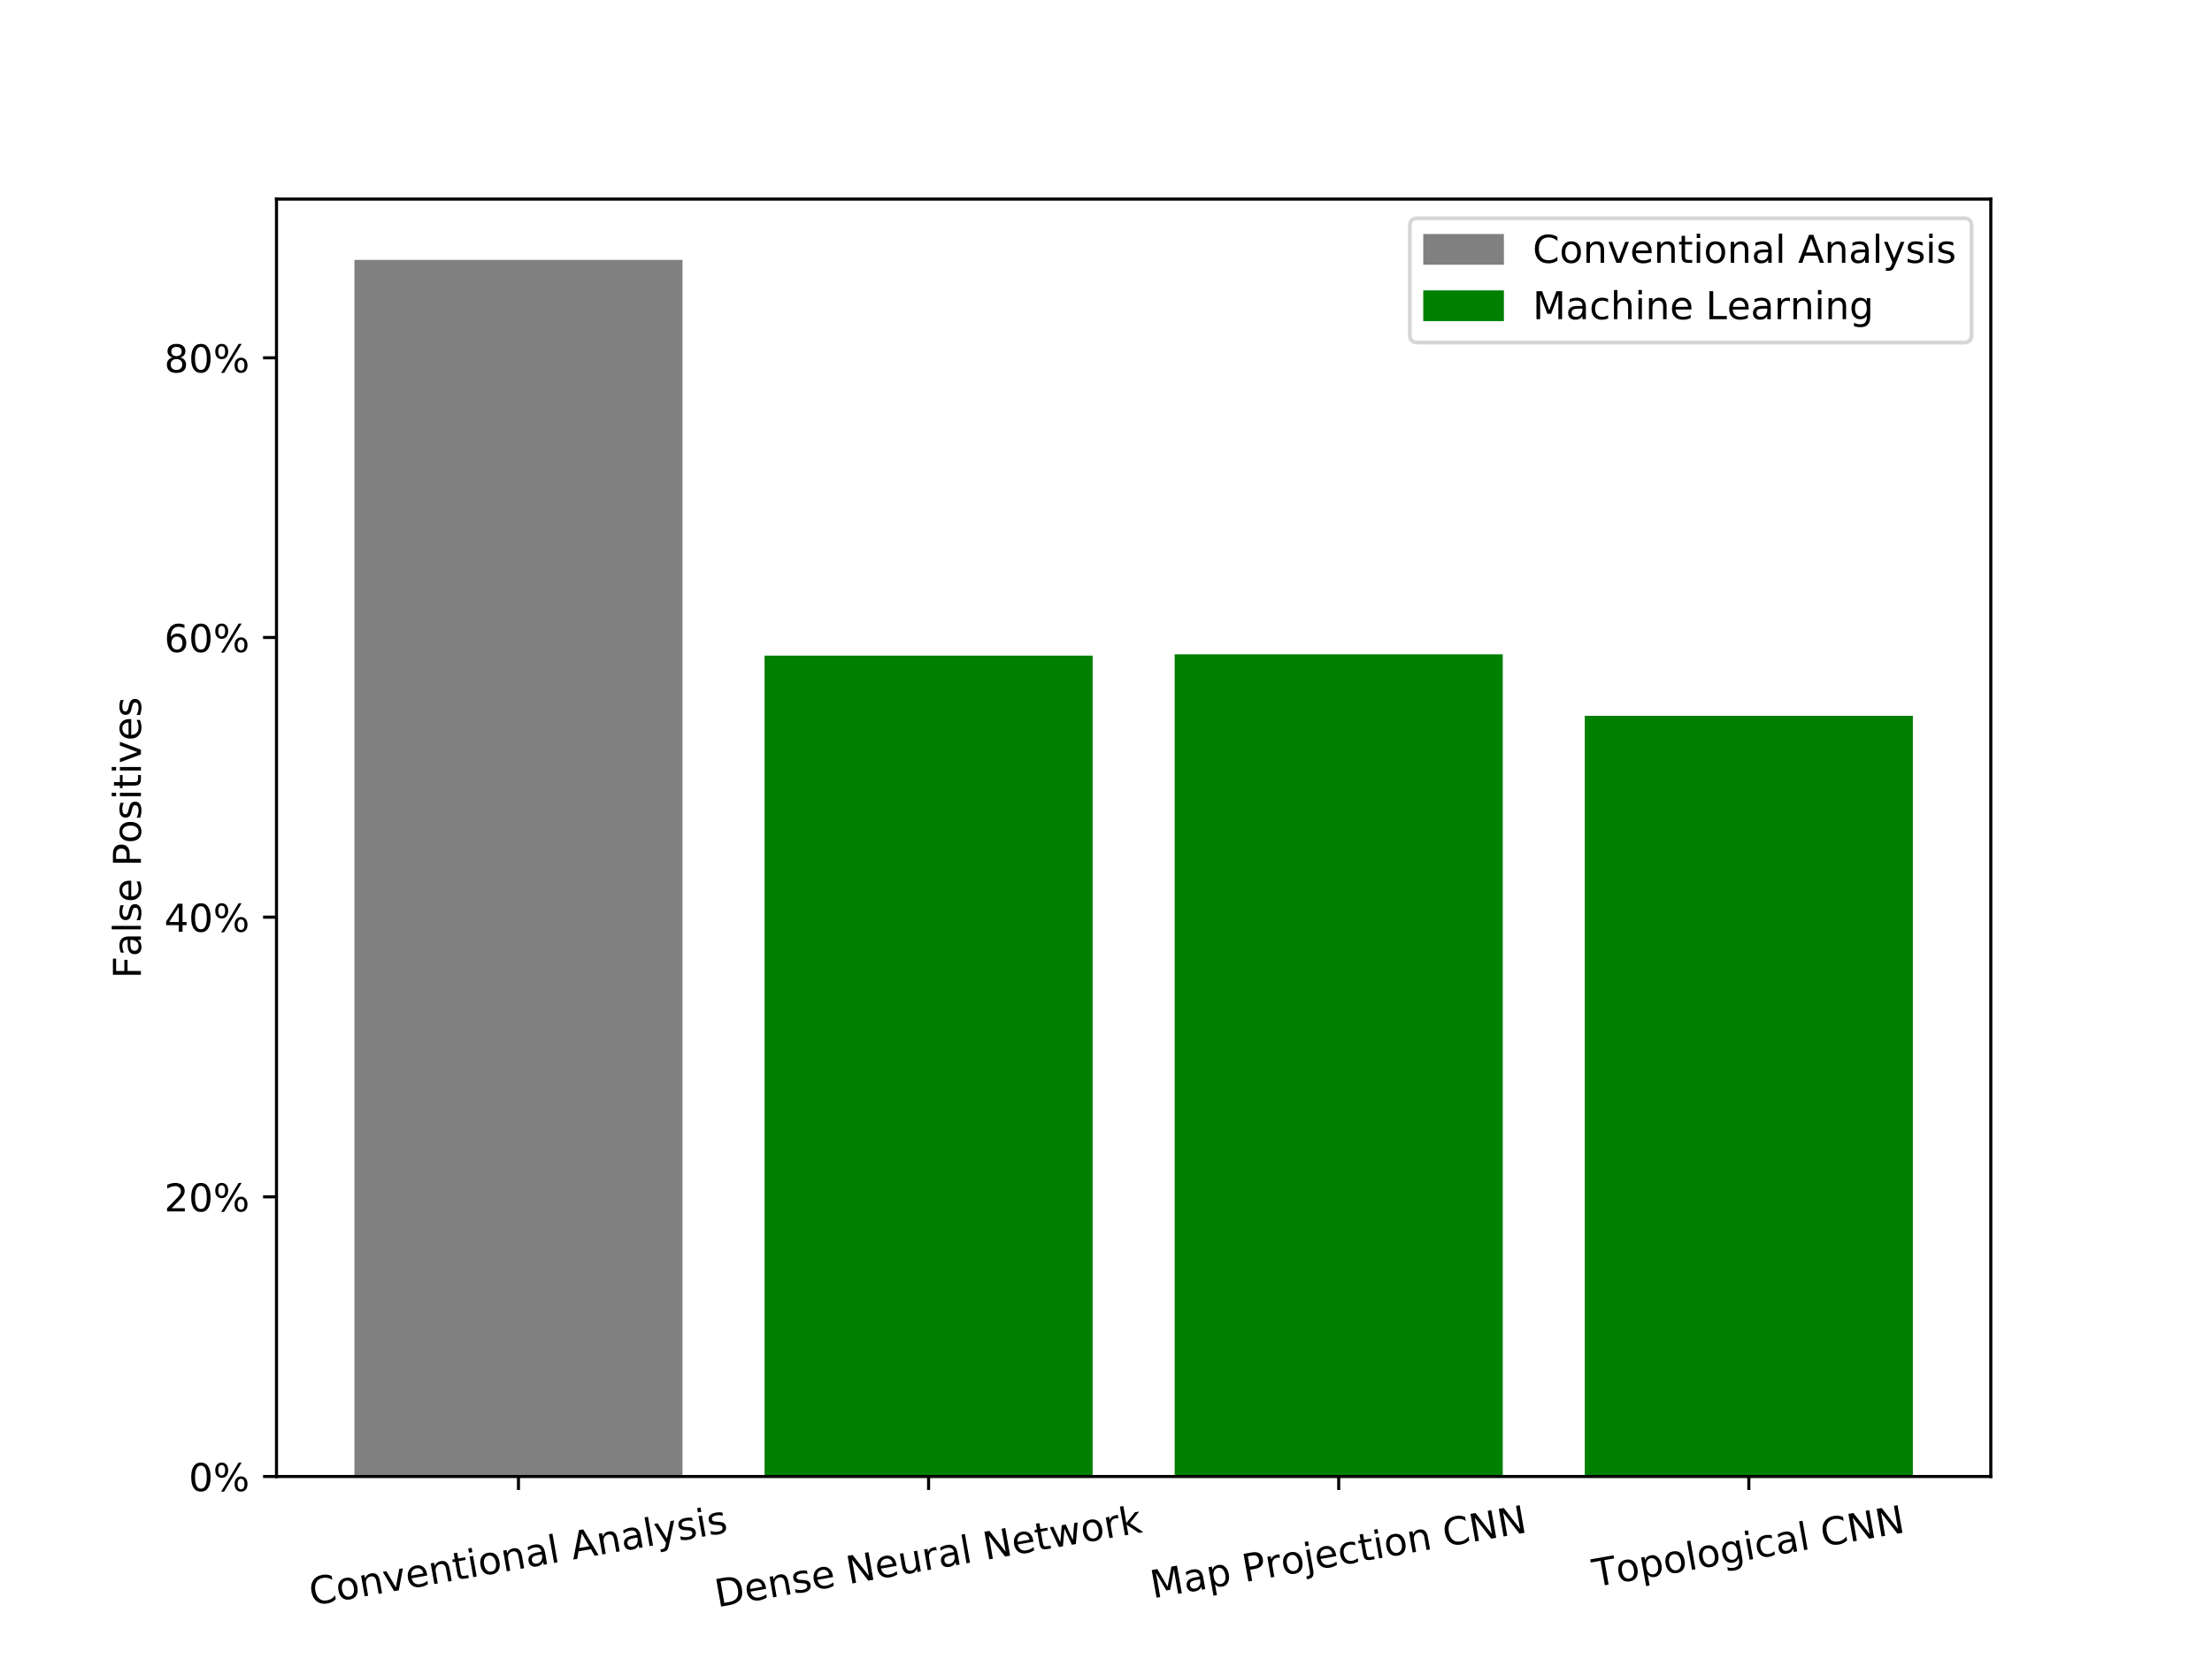
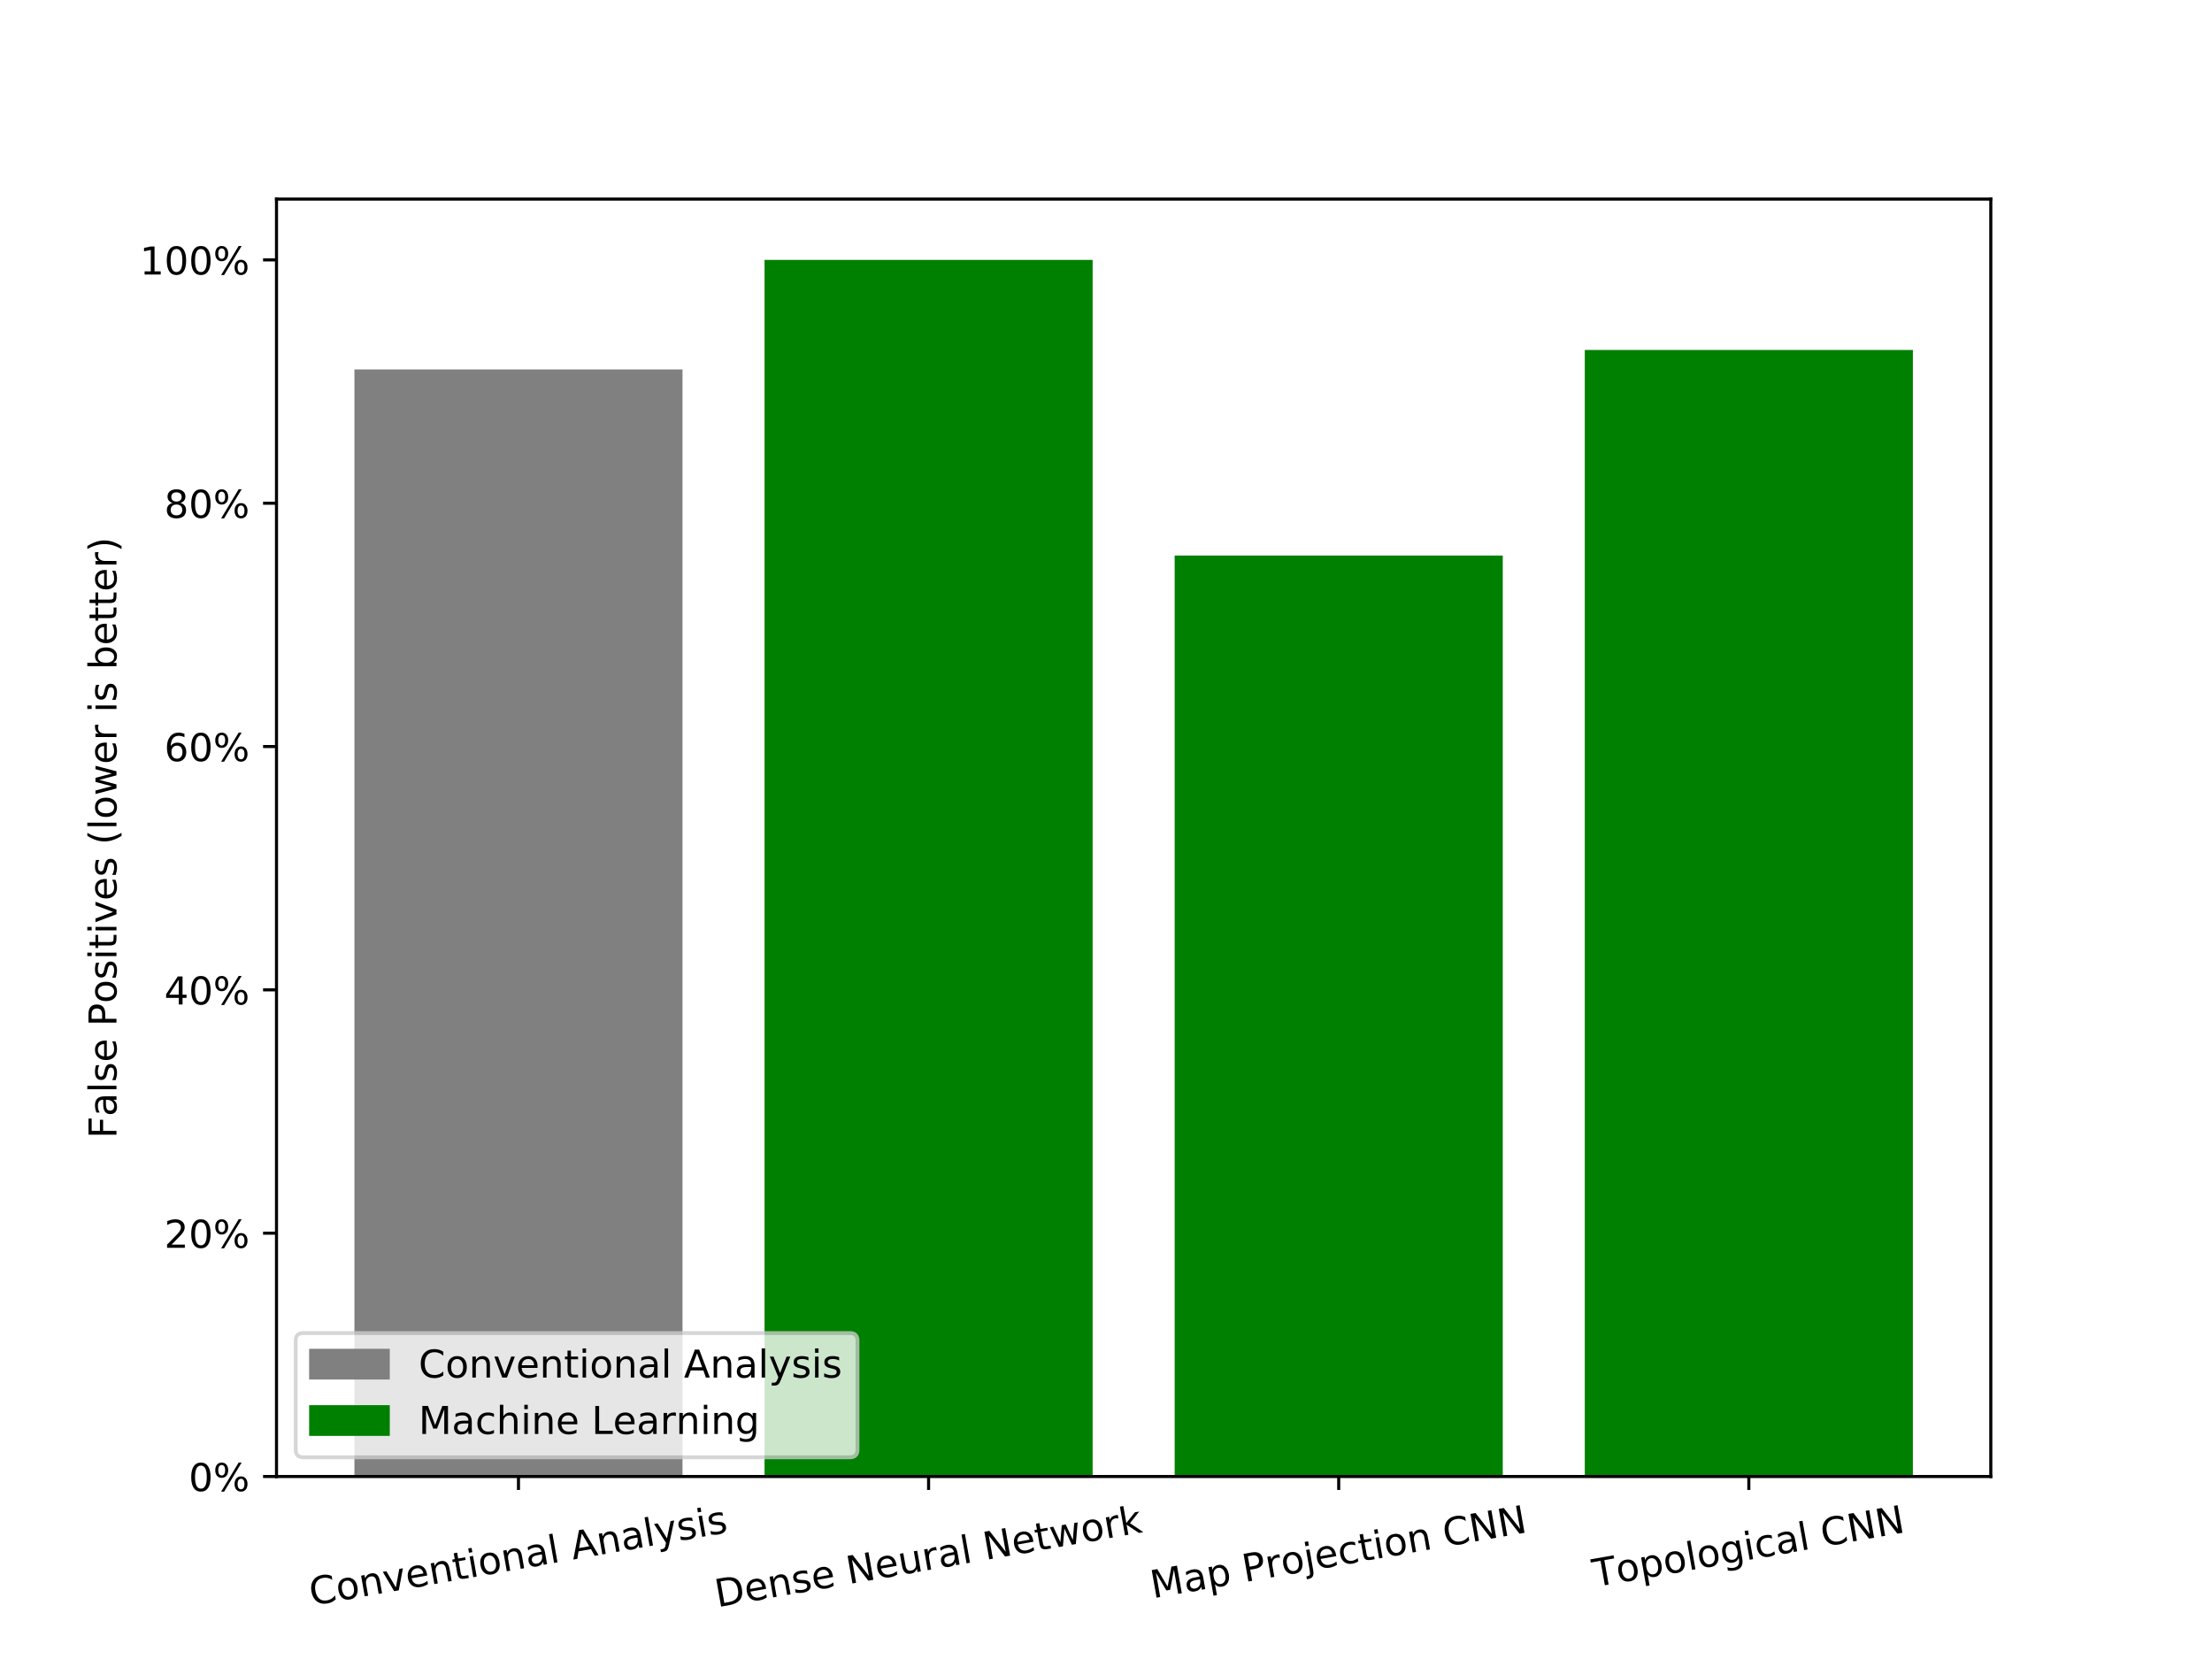
<svg xmlns="http://www.w3.org/2000/svg" xmlns:xlink="http://www.w3.org/1999/xlink" height="432pt" version="1.1" viewBox="0 0 576 432" width="576pt">
  <defs>
    <style type="text/css">
*{stroke-linecap:butt;stroke-linejoin:round;}
  </style>
  </defs>
  <g id="figure_1">
    <g id="patch_1">
      <path d="M 0 432  L 576 432  L 576 0  L 0 0  z " style="fill:#ffffff;" />
    </g>
    <g id="axes_1">
      <g id="patch_2">
        <path d="M 72 384.48  L 518.4 384.48  L 518.4 51.84  L 72 51.84  z " style="fill:#ffffff;" />
      </g>
      <g id="patch_3">
-         <path clip-path="url(#p1854d2f0d2)" d="M 92.291 384.48  L 177.726 384.48  L 177.726 67.68  L 92.291 67.68  z " style="fill:#808080;" />
+         <path clip-path="url(#pf6b0dfc2aa)" d="M 92.291 384.48  L 177.726 384.48  L 177.726 96.192  L 92.291 96.192  z " style="fill:#808080;" />
      </g>
      <g id="patch_4">
-         <path clip-path="url(#p1854d2f0d2)" d="M 199.085 384.48  L 284.521 384.48  L 284.521 170.731  L 199.085 170.731  z " style="fill:#008000;" />
+         <path clip-path="url(#pf6b0dfc2aa)" d="M 199.085 384.48  L 284.521 384.48  L 284.521 67.68  L 199.085 67.68  z " style="fill:#008000;" />
      </g>
      <g id="patch_5">
-         <path clip-path="url(#p1854d2f0d2)" d="M 305.879 384.48  L 391.315 384.48  L 391.315 170.367  L 305.879 170.367  z " style="fill:#008000;" />
+         <path clip-path="url(#pf6b0dfc2aa)" d="M 305.879 384.48  L 391.315 384.48  L 391.315 144.662  L 305.879 144.662  z " style="fill:#008000;" />
      </g>
      <g id="patch_6">
-         <path clip-path="url(#p1854d2f0d2)" d="M 412.674 384.48  L 498.109 384.48  L 498.109 186.389  L 412.674 186.389  z " style="fill:#008000;" />
+         <path clip-path="url(#pf6b0dfc2aa)" d="M 412.674 384.48  L 498.109 384.48  L 498.109 91.123  L 412.674 91.123  z " style="fill:#008000;" />
      </g>
      <g id="matplotlib.axis_1">
        <g id="xtick_1">
          <g id="line2d_1">
            <defs>
-               <path d="M 0 0  L 0 3.5  " id="mdf8bdb6ce3" style="stroke:#000000;stroke-width:0.8;" />
-             </defs>
-             <g>
-               <use style="stroke:#000000;stroke-width:0.8;" x="135.009" xlink:href="#mdf8bdb6ce3" y="384.48" />
+               <path d="M 0 0  L 0 3.5  " id="m40795eaed1" style="stroke:#000000;stroke-width:0.8;" />
+             </defs>
+             <g>
+               <use style="stroke:#000000;stroke-width:0.8;" x="135.009" xlink:href="#m40795eaed1" y="384.48" />
            </g>
          </g>
          <g id="text_1">
            <defs>
              <path d="M 64.406 67.281  L 64.406 56.891  Q 59.422 61.531 53.781 63.812  Q 48.141 66.109 41.797 66.109  Q 29.297 66.109 22.656 58.469  Q 16.016 50.828 16.016 36.375  Q 16.016 21.969 22.656 14.328  Q 29.297 6.688 41.797 6.688  Q 48.141 6.688 53.781 8.984  Q 59.422 11.281 64.406 15.922  L 64.406 5.609  Q 59.234 2.094 53.438 0.328  Q 47.656 -1.422 41.219 -1.422  Q 24.656 -1.422 15.125 8.703  Q 5.609 18.844 5.609 36.375  Q 5.609 53.953 15.125 64.078  Q 24.656 74.219 41.219 74.219  Q 47.75 74.219 53.531 72.484  Q 59.328 70.75 64.406 67.281  z " id="DejaVuSans-43" />
              <path d="M 30.609 48.391  Q 23.391 48.391 19.188 42.75  Q 14.984 37.109 14.984 27.297  Q 14.984 17.484 19.156 11.844  Q 23.344 6.203 30.609 6.203  Q 37.797 6.203 41.984 11.859  Q 46.188 17.531 46.188 27.297  Q 46.188 37.016 41.984 42.703  Q 37.797 48.391 30.609 48.391  z M 30.609 56  Q 42.328 56 49.016 48.375  Q 55.719 40.766 55.719 27.297  Q 55.719 13.875 49.016 6.219  Q 42.328 -1.422 30.609 -1.422  Q 18.844 -1.422 12.172 6.219  Q 5.516 13.875 5.516 27.297  Q 5.516 40.766 12.172 48.375  Q 18.844 56 30.609 56  z " id="DejaVuSans-6f" />
              <path d="M 54.891 33.016  L 54.891 0  L 45.906 0  L 45.906 32.719  Q 45.906 40.484 42.875 44.328  Q 39.844 48.188 33.797 48.188  Q 26.516 48.188 22.312 43.547  Q 18.109 38.922 18.109 30.906  L 18.109 0  L 9.078 0  L 9.078 54.688  L 18.109 54.688  L 18.109 46.188  Q 21.344 51.125 25.703 53.562  Q 30.078 56 35.797 56  Q 45.219 56 50.047 50.172  Q 54.891 44.344 54.891 33.016  z " id="DejaVuSans-6e" />
              <path d="M 2.984 54.688  L 12.5 54.688  L 29.594 8.797  L 46.688 54.688  L 56.203 54.688  L 35.688 0  L 23.484 0  z " id="DejaVuSans-76" />
              <path d="M 56.203 29.594  L 56.203 25.203  L 14.891 25.203  Q 15.484 15.922 20.484 11.062  Q 25.484 6.203 34.422 6.203  Q 39.594 6.203 44.453 7.469  Q 49.312 8.734 54.109 11.281  L 54.109 2.781  Q 49.266 0.734 44.188 -0.344  Q 39.109 -1.422 33.891 -1.422  Q 20.797 -1.422 13.156 6.188  Q 5.516 13.812 5.516 26.812  Q 5.516 40.234 12.766 48.109  Q 20.016 56 32.328 56  Q 43.359 56 49.781 48.891  Q 56.203 41.797 56.203 29.594  z M 47.219 32.234  Q 47.125 39.594 43.094 43.984  Q 39.062 48.391 32.422 48.391  Q 24.906 48.391 20.391 44.141  Q 15.875 39.891 15.188 32.172  z " id="DejaVuSans-65" />
              <path d="M 18.312 70.219  L 18.312 54.688  L 36.812 54.688  L 36.812 47.703  L 18.312 47.703  L 18.312 18.016  Q 18.312 11.328 20.141 9.422  Q 21.969 7.516 27.594 7.516  L 36.812 7.516  L 36.812 0  L 27.594 0  Q 17.188 0 13.234 3.875  Q 9.281 7.766 9.281 18.016  L 9.281 47.703  L 2.688 47.703  L 2.688 54.688  L 9.281 54.688  L 9.281 70.219  z " id="DejaVuSans-74" />
              <path d="M 9.422 54.688  L 18.406 54.688  L 18.406 0  L 9.422 0  z M 9.422 75.984  L 18.406 75.984  L 18.406 64.594  L 9.422 64.594  z " id="DejaVuSans-69" />
              <path d="M 34.281 27.484  Q 23.391 27.484 19.188 25  Q 14.984 22.516 14.984 16.5  Q 14.984 11.719 18.141 8.906  Q 21.297 6.109 26.703 6.109  Q 34.188 6.109 38.703 11.406  Q 43.219 16.703 43.219 25.484  L 43.219 27.484  z M 52.203 31.203  L 52.203 0  L 43.219 0  L 43.219 8.297  Q 40.141 3.328 35.547 0.953  Q 30.953 -1.422 24.312 -1.422  Q 15.922 -1.422 10.953 3.297  Q 6 8.016 6 15.922  Q 6 25.141 12.172 29.828  Q 18.359 34.516 30.609 34.516  L 43.219 34.516  L 43.219 35.406  Q 43.219 41.609 39.141 45  Q 35.062 48.391 27.688 48.391  Q 23 48.391 18.547 47.266  Q 14.109 46.141 10.016 43.891  L 10.016 52.203  Q 14.938 54.109 19.578 55.047  Q 24.219 56 28.609 56  Q 40.484 56 46.344 49.844  Q 52.203 43.703 52.203 31.203  z " id="DejaVuSans-61" />
              <path d="M 9.422 75.984  L 18.406 75.984  L 18.406 0  L 9.422 0  z " id="DejaVuSans-6c" />
              <path id="DejaVuSans-20" />
              <path d="M 34.188 63.188  L 20.797 26.906  L 47.609 26.906  z M 28.609 72.906  L 39.797 72.906  L 67.578 0  L 57.328 0  L 50.688 18.703  L 17.828 18.703  L 11.188 0  L 0.781 0  z " id="DejaVuSans-41" />
              <path d="M 32.172 -5.078  Q 28.375 -14.844 24.75 -17.812  Q 21.141 -20.797 15.094 -20.797  L 7.906 -20.797  L 7.906 -13.281  L 13.188 -13.281  Q 16.891 -13.281 18.938 -11.516  Q 21 -9.766 23.484 -3.219  L 25.094 0.875  L 2.984 54.688  L 12.5 54.688  L 29.594 11.922  L 46.688 54.688  L 56.203 54.688  z " id="DejaVuSans-79" />
              <path d="M 44.281 53.078  L 44.281 44.578  Q 40.484 46.531 36.375 47.5  Q 32.281 48.484 27.875 48.484  Q 21.188 48.484 17.844 46.438  Q 14.5 44.391 14.5 40.281  Q 14.5 37.156 16.891 35.375  Q 19.281 33.594 26.516 31.984  L 29.594 31.297  Q 39.156 29.25 43.188 25.516  Q 47.219 21.781 47.219 15.094  Q 47.219 7.469 41.188 3.016  Q 35.156 -1.422 24.609 -1.422  Q 20.219 -1.422 15.453 -0.562  Q 10.688 0.297 5.422 2  L 5.422 11.281  Q 10.406 8.688 15.234 7.391  Q 20.062 6.109 24.812 6.109  Q 31.156 6.109 34.562 8.281  Q 37.984 10.453 37.984 14.406  Q 37.984 18.062 35.516 20.016  Q 33.062 21.969 24.703 23.781  L 21.578 24.516  Q 13.234 26.266 9.516 29.906  Q 5.812 33.547 5.812 39.891  Q 5.812 47.609 11.281 51.797  Q 16.75 56 26.812 56  Q 31.781 56 36.172 55.266  Q 40.578 54.547 44.281 53.078  z " id="DejaVuSans-73" />
            </defs>
            <g transform="translate(81.18178 418.1142)rotate(-10)scale(0.1 -0.1)">
              <use xlink:href="#DejaVuSans-43" />
              <use x="69.824" xlink:href="#DejaVuSans-6f" />
              <use x="131.006" xlink:href="#DejaVuSans-6e" />
              <use x="194.385" xlink:href="#DejaVuSans-76" />
              <use x="253.564" xlink:href="#DejaVuSans-65" />
              <use x="315.088" xlink:href="#DejaVuSans-6e" />
              <use x="378.467" xlink:href="#DejaVuSans-74" />
              <use x="417.676" xlink:href="#DejaVuSans-69" />
              <use x="445.459" xlink:href="#DejaVuSans-6f" />
              <use x="506.641" xlink:href="#DejaVuSans-6e" />
              <use x="570.02" xlink:href="#DejaVuSans-61" />
              <use x="631.299" xlink:href="#DejaVuSans-6c" />
              <use x="659.082" xlink:href="#DejaVuSans-20" />
              <use x="690.869" xlink:href="#DejaVuSans-41" />
              <use x="759.277" xlink:href="#DejaVuSans-6e" />
              <use x="822.656" xlink:href="#DejaVuSans-61" />
              <use x="883.936" xlink:href="#DejaVuSans-6c" />
              <use x="911.719" xlink:href="#DejaVuSans-79" />
              <use x="970.898" xlink:href="#DejaVuSans-73" />
              <use x="1022.998" xlink:href="#DejaVuSans-69" />
              <use x="1050.781" xlink:href="#DejaVuSans-73" />
            </g>
          </g>
        </g>
        <g id="xtick_2">
          <g id="line2d_2">
            <g>
-               <use style="stroke:#000000;stroke-width:0.8;" x="241.803" xlink:href="#mdf8bdb6ce3" y="384.48" />
+               <use style="stroke:#000000;stroke-width:0.8;" x="241.803" xlink:href="#m40795eaed1" y="384.48" />
            </g>
          </g>
          <g id="text_2">
            <defs>
              <path d="M 19.672 64.797  L 19.672 8.109  L 31.594 8.109  Q 46.688 8.109 53.688 14.938  Q 60.688 21.781 60.688 36.531  Q 60.688 51.172 53.688 57.984  Q 46.688 64.797 31.594 64.797  z M 9.812 72.906  L 30.078 72.906  Q 51.266 72.906 61.172 64.094  Q 71.094 55.281 71.094 36.531  Q 71.094 17.672 61.125 8.828  Q 51.172 0 30.078 0  L 9.812 0  z " id="DejaVuSans-44" />
              <path d="M 9.812 72.906  L 23.094 72.906  L 55.422 11.922  L 55.422 72.906  L 64.984 72.906  L 64.984 0  L 51.703 0  L 19.391 60.984  L 19.391 0  L 9.812 0  z " id="DejaVuSans-4e" />
              <path d="M 8.5 21.578  L 8.5 54.688  L 17.484 54.688  L 17.484 21.922  Q 17.484 14.156 20.5 10.266  Q 23.531 6.391 29.594 6.391  Q 36.859 6.391 41.078 11.031  Q 45.312 15.672 45.312 23.688  L 45.312 54.688  L 54.297 54.688  L 54.297 0  L 45.312 0  L 45.312 8.406  Q 42.047 3.422 37.719 1  Q 33.406 -1.422 27.688 -1.422  Q 18.266 -1.422 13.375 4.438  Q 8.5 10.297 8.5 21.578  z M 31.109 56  z " id="DejaVuSans-75" />
              <path d="M 41.109 46.297  Q 39.594 47.172 37.812 47.578  Q 36.031 48 33.891 48  Q 26.266 48 22.188 43.047  Q 18.109 38.094 18.109 28.812  L 18.109 0  L 9.078 0  L 9.078 54.688  L 18.109 54.688  L 18.109 46.188  Q 20.953 51.172 25.484 53.578  Q 30.031 56 36.531 56  Q 37.453 56 38.578 55.875  Q 39.703 55.766 41.062 55.516  z " id="DejaVuSans-72" />
              <path d="M 4.203 54.688  L 13.188 54.688  L 24.422 12.016  L 35.594 54.688  L 46.188 54.688  L 57.422 12.016  L 68.609 54.688  L 77.594 54.688  L 63.281 0  L 52.688 0  L 40.922 44.828  L 29.109 0  L 18.5 0  z " id="DejaVuSans-77" />
              <path d="M 9.078 75.984  L 18.109 75.984  L 18.109 31.109  L 44.922 54.688  L 56.391 54.688  L 27.391 29.109  L 57.625 0  L 45.906 0  L 18.109 26.703  L 18.109 0  L 9.078 0  z " id="DejaVuSans-6b" />
            </defs>
            <g transform="translate(186.812 418.5247)rotate(-10)scale(0.1 -0.1)">
              <use xlink:href="#DejaVuSans-44" />
              <use x="77.002" xlink:href="#DejaVuSans-65" />
              <use x="138.525" xlink:href="#DejaVuSans-6e" />
              <use x="201.904" xlink:href="#DejaVuSans-73" />
              <use x="254.004" xlink:href="#DejaVuSans-65" />
              <use x="315.527" xlink:href="#DejaVuSans-20" />
              <use x="347.314" xlink:href="#DejaVuSans-4e" />
              <use x="422.119" xlink:href="#DejaVuSans-65" />
              <use x="483.643" xlink:href="#DejaVuSans-75" />
              <use x="547.021" xlink:href="#DejaVuSans-72" />
              <use x="588.135" xlink:href="#DejaVuSans-61" />
              <use x="649.414" xlink:href="#DejaVuSans-6c" />
              <use x="677.197" xlink:href="#DejaVuSans-20" />
              <use x="708.984" xlink:href="#DejaVuSans-4e" />
              <use x="783.789" xlink:href="#DejaVuSans-65" />
              <use x="845.312" xlink:href="#DejaVuSans-74" />
              <use x="884.521" xlink:href="#DejaVuSans-77" />
              <use x="966.309" xlink:href="#DejaVuSans-6f" />
              <use x="1027.49" xlink:href="#DejaVuSans-72" />
              <use x="1068.604" xlink:href="#DejaVuSans-6b" />
            </g>
          </g>
        </g>
        <g id="xtick_3">
          <g id="line2d_3">
            <g>
-               <use style="stroke:#000000;stroke-width:0.8;" x="348.597" xlink:href="#mdf8bdb6ce3" y="384.48" />
+               <use style="stroke:#000000;stroke-width:0.8;" x="348.597" xlink:href="#m40795eaed1" y="384.48" />
            </g>
          </g>
          <g id="text_3">
            <defs>
              <path d="M 9.812 72.906  L 24.516 72.906  L 43.109 23.297  L 61.812 72.906  L 76.516 72.906  L 76.516 0  L 66.891 0  L 66.891 64.016  L 48.094 14.016  L 38.188 14.016  L 19.391 64.016  L 19.391 0  L 9.812 0  z " id="DejaVuSans-4d" />
              <path d="M 18.109 8.203  L 18.109 -20.797  L 9.078 -20.797  L 9.078 54.688  L 18.109 54.688  L 18.109 46.391  Q 20.953 51.266 25.266 53.625  Q 29.594 56 35.594 56  Q 45.562 56 51.781 48.094  Q 58.016 40.188 58.016 27.297  Q 58.016 14.406 51.781 6.484  Q 45.562 -1.422 35.594 -1.422  Q 29.594 -1.422 25.266 0.953  Q 20.953 3.328 18.109 8.203  z M 48.688 27.297  Q 48.688 37.203 44.609 42.844  Q 40.531 48.484 33.406 48.484  Q 26.266 48.484 22.188 42.844  Q 18.109 37.203 18.109 27.297  Q 18.109 17.391 22.188 11.75  Q 26.266 6.109 33.406 6.109  Q 40.531 6.109 44.609 11.75  Q 48.688 17.391 48.688 27.297  z " id="DejaVuSans-70" />
              <path d="M 19.672 64.797  L 19.672 37.406  L 32.078 37.406  Q 38.969 37.406 42.719 40.969  Q 46.484 44.531 46.484 51.125  Q 46.484 57.672 42.719 61.234  Q 38.969 64.797 32.078 64.797  z M 9.812 72.906  L 32.078 72.906  Q 44.344 72.906 50.609 67.359  Q 56.891 61.812 56.891 51.125  Q 56.891 40.328 50.609 34.812  Q 44.344 29.297 32.078 29.297  L 19.672 29.297  L 19.672 0  L 9.812 0  z " id="DejaVuSans-50" />
              <path d="M 9.422 54.688  L 18.406 54.688  L 18.406 -0.984  Q 18.406 -11.422 14.422 -16.109  Q 10.453 -20.797 1.609 -20.797  L -1.812 -20.797  L -1.812 -13.188  L 0.594 -13.188  Q 5.719 -13.188 7.562 -10.812  Q 9.422 -8.453 9.422 -0.984  z M 9.422 75.984  L 18.406 75.984  L 18.406 64.594  L 9.422 64.594  z " id="DejaVuSans-6a" />
              <path d="M 48.781 52.594  L 48.781 44.188  Q 44.969 46.297 41.141 47.344  Q 37.312 48.391 33.406 48.391  Q 24.656 48.391 19.812 42.844  Q 14.984 37.312 14.984 27.297  Q 14.984 17.281 19.812 11.734  Q 24.656 6.203 33.406 6.203  Q 37.312 6.203 41.141 7.25  Q 44.969 8.297 48.781 10.406  L 48.781 2.094  Q 45.016 0.344 40.984 -0.531  Q 36.969 -1.422 32.422 -1.422  Q 20.062 -1.422 12.781 6.344  Q 5.516 14.109 5.516 27.297  Q 5.516 40.672 12.859 48.328  Q 20.219 56 33.016 56  Q 37.156 56 41.109 55.141  Q 45.062 54.297 48.781 52.594  z " id="DejaVuSans-63" />
            </defs>
            <g transform="translate(300.2075 416.1968)rotate(-10)scale(0.1 -0.1)">
              <use xlink:href="#DejaVuSans-4d" />
              <use x="86.279" xlink:href="#DejaVuSans-61" />
              <use x="147.559" xlink:href="#DejaVuSans-70" />
              <use x="211.035" xlink:href="#DejaVuSans-20" />
              <use x="242.822" xlink:href="#DejaVuSans-50" />
              <use x="303.109" xlink:href="#DejaVuSans-72" />
              <use x="344.191" xlink:href="#DejaVuSans-6f" />
              <use x="405.373" xlink:href="#DejaVuSans-6a" />
              <use x="433.156" xlink:href="#DejaVuSans-65" />
              <use x="494.68" xlink:href="#DejaVuSans-63" />
              <use x="549.66" xlink:href="#DejaVuSans-74" />
              <use x="588.869" xlink:href="#DejaVuSans-69" />
              <use x="616.652" xlink:href="#DejaVuSans-6f" />
              <use x="677.834" xlink:href="#DejaVuSans-6e" />
              <use x="741.213" xlink:href="#DejaVuSans-20" />
              <use x="773" xlink:href="#DejaVuSans-43" />
              <use x="842.824" xlink:href="#DejaVuSans-4e" />
              <use x="917.629" xlink:href="#DejaVuSans-4e" />
            </g>
          </g>
        </g>
        <g id="xtick_4">
          <g id="line2d_4">
            <g>
-               <use style="stroke:#000000;stroke-width:0.8;" x="455.391" xlink:href="#mdf8bdb6ce3" y="384.48" />
+               <use style="stroke:#000000;stroke-width:0.8;" x="455.391" xlink:href="#m40795eaed1" y="384.48" />
            </g>
          </g>
          <g id="text_4">
            <defs>
              <path d="M -0.297 72.906  L 61.375 72.906  L 61.375 64.594  L 35.5 64.594  L 35.5 0  L 25.594 0  L 25.594 64.594  L -0.297 64.594  z " id="DejaVuSans-54" />
              <path d="M 45.406 27.984  Q 45.406 37.75 41.375 43.109  Q 37.359 48.484 30.078 48.484  Q 22.859 48.484 18.828 43.109  Q 14.797 37.75 14.797 27.984  Q 14.797 18.266 18.828 12.891  Q 22.859 7.516 30.078 7.516  Q 37.359 7.516 41.375 12.891  Q 45.406 18.266 45.406 27.984  z M 54.391 6.781  Q 54.391 -7.172 48.188 -13.984  Q 42 -20.797 29.203 -20.797  Q 24.469 -20.797 20.266 -20.094  Q 16.062 -19.391 12.109 -17.922  L 12.109 -9.188  Q 16.062 -11.328 19.922 -12.344  Q 23.781 -13.375 27.781 -13.375  Q 36.625 -13.375 41.016 -8.766  Q 45.406 -4.156 45.406 5.172  L 45.406 9.625  Q 42.625 4.781 38.281 2.391  Q 33.938 0 27.875 0  Q 17.828 0 11.672 7.656  Q 5.516 15.328 5.516 27.984  Q 5.516 40.672 11.672 48.328  Q 17.828 56 27.875 56  Q 33.938 56 38.281 53.609  Q 42.625 51.219 45.406 46.391  L 45.406 54.688  L 54.391 54.688  z " id="DejaVuSans-67" />
            </defs>
            <g transform="translate(415.3857 413.2401)rotate(-10)scale(0.1 -0.1)">
              <use xlink:href="#DejaVuSans-54" />
              <use x="60.818" xlink:href="#DejaVuSans-6f" />
              <use x="122" xlink:href="#DejaVuSans-70" />
              <use x="185.477" xlink:href="#DejaVuSans-6f" />
              <use x="246.658" xlink:href="#DejaVuSans-6c" />
              <use x="274.441" xlink:href="#DejaVuSans-6f" />
              <use x="335.623" xlink:href="#DejaVuSans-67" />
              <use x="399.1" xlink:href="#DejaVuSans-69" />
              <use x="426.883" xlink:href="#DejaVuSans-63" />
              <use x="481.863" xlink:href="#DejaVuSans-61" />
              <use x="543.143" xlink:href="#DejaVuSans-6c" />
              <use x="570.926" xlink:href="#DejaVuSans-20" />
              <use x="602.713" xlink:href="#DejaVuSans-43" />
              <use x="672.537" xlink:href="#DejaVuSans-4e" />
              <use x="747.342" xlink:href="#DejaVuSans-4e" />
            </g>
          </g>
        </g>
      </g>
      <g id="matplotlib.axis_2">
        <g id="ytick_1">
          <g id="line2d_5">
            <defs>
-               <path d="M 0 0  L -3.5 0  " id="m01f49278ca" style="stroke:#000000;stroke-width:0.8;" />
-             </defs>
-             <g>
-               <use style="stroke:#000000;stroke-width:0.8;" x="72" xlink:href="#m01f49278ca" y="384.48" />
+               <path d="M 0 0  L -3.5 0  " id="m9189a5a943" style="stroke:#000000;stroke-width:0.8;" />
+             </defs>
+             <g>
+               <use style="stroke:#000000;stroke-width:0.8;" x="72" xlink:href="#m9189a5a943" y="384.48" />
            </g>
          </g>
          <g id="text_5">
            <defs>
              <path d="M 31.781 66.406  Q 24.172 66.406 20.328 58.906  Q 16.5 51.422 16.5 36.375  Q 16.5 21.391 20.328 13.891  Q 24.172 6.391 31.781 6.391  Q 39.453 6.391 43.281 13.891  Q 47.125 21.391 47.125 36.375  Q 47.125 51.422 43.281 58.906  Q 39.453 66.406 31.781 66.406  z M 31.781 74.219  Q 44.047 74.219 50.516 64.516  Q 56.984 54.828 56.984 36.375  Q 56.984 17.969 50.516 8.266  Q 44.047 -1.422 31.781 -1.422  Q 19.531 -1.422 13.062 8.266  Q 6.594 17.969 6.594 36.375  Q 6.594 54.828 13.062 64.516  Q 19.531 74.219 31.781 74.219  z " id="DejaVuSans-30" />
              <path d="M 72.703 32.078  Q 68.453 32.078 66.031 28.469  Q 63.625 24.859 63.625 18.406  Q 63.625 12.062 66.031 8.422  Q 68.453 4.781 72.703 4.781  Q 76.859 4.781 79.266 8.422  Q 81.688 12.062 81.688 18.406  Q 81.688 24.812 79.266 28.438  Q 76.859 32.078 72.703 32.078  z M 72.703 38.281  Q 80.422 38.281 84.953 32.906  Q 89.5 27.547 89.5 18.406  Q 89.5 9.281 84.938 3.922  Q 80.375 -1.422 72.703 -1.422  Q 64.891 -1.422 60.344 3.922  Q 55.812 9.281 55.812 18.406  Q 55.812 27.594 60.375 32.938  Q 64.938 38.281 72.703 38.281  z M 22.312 68.016  Q 18.109 68.016 15.688 64.375  Q 13.281 60.75 13.281 54.391  Q 13.281 47.953 15.672 44.328  Q 18.062 40.719 22.312 40.719  Q 26.562 40.719 28.969 44.328  Q 31.391 47.953 31.391 54.391  Q 31.391 60.688 28.953 64.344  Q 26.516 68.016 22.312 68.016  z M 66.406 74.219  L 74.219 74.219  L 28.609 -1.422  L 20.797 -1.422  z M 22.312 74.219  Q 30.031 74.219 34.609 68.875  Q 39.203 63.531 39.203 54.391  Q 39.203 45.172 34.641 39.844  Q 30.078 34.516 22.312 34.516  Q 14.547 34.516 10.031 39.859  Q 5.516 45.219 5.516 54.391  Q 5.516 63.484 10.047 68.844  Q 14.594 74.219 22.312 74.219  z " id="DejaVuSans-25" />
            </defs>
            <g transform="translate(49.13594 388.2792)scale(0.1 -0.1)">
              <use xlink:href="#DejaVuSans-30" />
              <use x="63.623" xlink:href="#DejaVuSans-25" />
            </g>
          </g>
        </g>
        <g id="ytick_2">
          <g id="line2d_6">
            <g>
-               <use style="stroke:#000000;stroke-width:0.8;" x="72" xlink:href="#m01f49278ca" y="311.652" />
+               <use style="stroke:#000000;stroke-width:0.8;" x="72" xlink:href="#m9189a5a943" y="321.12" />
            </g>
          </g>
          <g id="text_6">
            <defs>
              <path d="M 19.188 8.297  L 53.609 8.297  L 53.609 0  L 7.328 0  L 7.328 8.297  Q 12.938 14.109 22.625 23.891  Q 32.328 33.688 34.812 36.531  Q 39.547 41.844 41.422 45.531  Q 43.312 49.219 43.312 52.781  Q 43.312 58.594 39.234 62.25  Q 35.156 65.922 28.609 65.922  Q 23.969 65.922 18.812 64.312  Q 13.672 62.703 7.812 59.422  L 7.812 69.391  Q 13.766 71.781 18.938 73  Q 24.125 74.219 28.422 74.219  Q 39.75 74.219 46.484 68.547  Q 53.219 62.891 53.219 53.422  Q 53.219 48.922 51.531 44.891  Q 49.859 40.875 45.406 35.406  Q 44.188 33.984 37.641 27.219  Q 31.109 20.453 19.188 8.297  z " id="DejaVuSans-32" />
            </defs>
-             <g transform="translate(42.77344 315.4516)scale(0.1 -0.1)">
+             <g transform="translate(42.77344 324.9192)scale(0.1 -0.1)">
              <use xlink:href="#DejaVuSans-32" />
              <use x="63.623" xlink:href="#DejaVuSans-30" />
              <use x="127.246" xlink:href="#DejaVuSans-25" />
            </g>
          </g>
        </g>
        <g id="ytick_3">
          <g id="line2d_7">
            <g>
-               <use style="stroke:#000000;stroke-width:0.8;" x="72" xlink:href="#m01f49278ca" y="238.825" />
+               <use style="stroke:#000000;stroke-width:0.8;" x="72" xlink:href="#m9189a5a943" y="257.76" />
            </g>
          </g>
          <g id="text_7">
            <defs>
              <path d="M 37.797 64.312  L 12.891 25.391  L 37.797 25.391  z M 35.203 72.906  L 47.609 72.906  L 47.609 25.391  L 58.016 25.391  L 58.016 17.188  L 47.609 17.188  L 47.609 0  L 37.797 0  L 37.797 17.188  L 4.891 17.188  L 4.891 26.703  z " id="DejaVuSans-34" />
            </defs>
-             <g transform="translate(42.77344 242.624)scale(0.1 -0.1)">
+             <g transform="translate(42.77344 261.5592)scale(0.1 -0.1)">
              <use xlink:href="#DejaVuSans-34" />
              <use x="63.623" xlink:href="#DejaVuSans-30" />
              <use x="127.246" xlink:href="#DejaVuSans-25" />
            </g>
          </g>
        </g>
        <g id="ytick_4">
          <g id="line2d_8">
            <g>
-               <use style="stroke:#000000;stroke-width:0.8;" x="72" xlink:href="#m01f49278ca" y="165.997" />
+               <use style="stroke:#000000;stroke-width:0.8;" x="72" xlink:href="#m9189a5a943" y="194.4" />
            </g>
          </g>
          <g id="text_8">
            <defs>
              <path d="M 33.016 40.375  Q 26.375 40.375 22.484 35.828  Q 18.609 31.297 18.609 23.391  Q 18.609 15.531 22.484 10.953  Q 26.375 6.391 33.016 6.391  Q 39.656 6.391 43.531 10.953  Q 47.406 15.531 47.406 23.391  Q 47.406 31.297 43.531 35.828  Q 39.656 40.375 33.016 40.375  z M 52.594 71.297  L 52.594 62.312  Q 48.875 64.062 45.094 64.984  Q 41.312 65.922 37.594 65.922  Q 27.828 65.922 22.672 59.328  Q 17.531 52.734 16.797 39.406  Q 19.672 43.656 24.016 45.922  Q 28.375 48.188 33.594 48.188  Q 44.578 48.188 50.953 41.516  Q 57.328 34.859 57.328 23.391  Q 57.328 12.156 50.688 5.359  Q 44.047 -1.422 33.016 -1.422  Q 20.359 -1.422 13.672 8.266  Q 6.984 17.969 6.984 36.375  Q 6.984 53.656 15.188 63.938  Q 23.391 74.219 37.203 74.219  Q 40.922 74.219 44.703 73.484  Q 48.484 72.75 52.594 71.297  z " id="DejaVuSans-36" />
            </defs>
-             <g transform="translate(42.77344 169.7965)scale(0.1 -0.1)">
+             <g transform="translate(42.77344 198.1992)scale(0.1 -0.1)">
              <use xlink:href="#DejaVuSans-36" />
              <use x="63.623" xlink:href="#DejaVuSans-30" />
              <use x="127.246" xlink:href="#DejaVuSans-25" />
            </g>
          </g>
        </g>
        <g id="ytick_5">
          <g id="line2d_9">
            <g>
-               <use style="stroke:#000000;stroke-width:0.8;" x="72" xlink:href="#m01f49278ca" y="93.17" />
+               <use style="stroke:#000000;stroke-width:0.8;" x="72" xlink:href="#m9189a5a943" y="131.04" />
            </g>
          </g>
          <g id="text_9">
            <defs>
              <path d="M 31.781 34.625  Q 24.75 34.625 20.719 30.859  Q 16.703 27.094 16.703 20.516  Q 16.703 13.922 20.719 10.156  Q 24.75 6.391 31.781 6.391  Q 38.812 6.391 42.859 10.172  Q 46.922 13.969 46.922 20.516  Q 46.922 27.094 42.891 30.859  Q 38.875 34.625 31.781 34.625  z M 21.922 38.812  Q 15.578 40.375 12.031 44.719  Q 8.5 49.078 8.5 55.328  Q 8.5 64.062 14.719 69.141  Q 20.953 74.219 31.781 74.219  Q 42.672 74.219 48.875 69.141  Q 55.078 64.062 55.078 55.328  Q 55.078 49.078 51.531 44.719  Q 48 40.375 41.703 38.812  Q 48.828 37.156 52.797 32.312  Q 56.781 27.484 56.781 20.516  Q 56.781 9.906 50.312 4.234  Q 43.844 -1.422 31.781 -1.422  Q 19.734 -1.422 13.25 4.234  Q 6.781 9.906 6.781 20.516  Q 6.781 27.484 10.781 32.312  Q 14.797 37.156 21.922 38.812  z M 18.312 54.391  Q 18.312 48.734 21.844 45.562  Q 25.391 42.391 31.781 42.391  Q 38.141 42.391 41.719 45.562  Q 45.312 48.734 45.312 54.391  Q 45.312 60.062 41.719 63.234  Q 38.141 66.406 31.781 66.406  Q 25.391 66.406 21.844 63.234  Q 18.312 60.062 18.312 54.391  z " id="DejaVuSans-38" />
            </defs>
-             <g transform="translate(42.77344 96.96887)scale(0.1 -0.1)">
+             <g transform="translate(42.77344 134.8392)scale(0.1 -0.1)">
              <use xlink:href="#DejaVuSans-38" />
              <use x="63.623" xlink:href="#DejaVuSans-30" />
              <use x="127.246" xlink:href="#DejaVuSans-25" />
            </g>
          </g>
        </g>
-         <g id="text_10">
+         <g id="ytick_6">
+           <g id="line2d_10">
+             <g>
+               <use style="stroke:#000000;stroke-width:0.8;" x="72" xlink:href="#m9189a5a943" y="67.68" />
+             </g>
+           </g>
+           <g id="text_10">
+             <defs>
+               <path d="M 12.406 8.297  L 28.516 8.297  L 28.516 63.922  L 10.984 60.406  L 10.984 69.391  L 28.422 72.906  L 38.281 72.906  L 38.281 8.297  L 54.391 8.297  L 54.391 0  L 12.406 0  z " id="DejaVuSans-31" />
+             </defs>
+             <g transform="translate(36.41094 71.47922)scale(0.1 -0.1)">
+               <use xlink:href="#DejaVuSans-31" />
+               <use x="63.623" xlink:href="#DejaVuSans-30" />
+               <use x="127.246" xlink:href="#DejaVuSans-30" />
+               <use x="190.869" xlink:href="#DejaVuSans-25" />
+             </g>
+           </g>
+         </g>
+         <g id="text_11">
          <defs>
            <path d="M 9.812 72.906  L 51.703 72.906  L 51.703 64.594  L 19.672 64.594  L 19.672 43.109  L 48.578 43.109  L 48.578 34.812  L 19.672 34.812  L 19.672 0  L 9.812 0  z " id="DejaVuSans-46" />
+             <path d="M 31 75.875  Q 24.469 64.656 21.281 53.656  Q 18.109 42.672 18.109 31.391  Q 18.109 20.125 21.312 9.062  Q 24.516 -2 31 -13.188  L 23.188 -13.188  Q 15.875 -1.703 12.234 9.375  Q 8.594 20.453 8.594 31.391  Q 8.594 42.281 12.203 53.312  Q 15.828 64.359 23.188 75.875  z " id="DejaVuSans-28" />
+             <path d="M 48.688 27.297  Q 48.688 37.203 44.609 42.844  Q 40.531 48.484 33.406 48.484  Q 26.266 48.484 22.188 42.844  Q 18.109 37.203 18.109 27.297  Q 18.109 17.391 22.188 11.75  Q 26.266 6.109 33.406 6.109  Q 40.531 6.109 44.609 11.75  Q 48.688 17.391 48.688 27.297  z M 18.109 46.391  Q 20.953 51.266 25.266 53.625  Q 29.594 56 35.594 56  Q 45.562 56 51.781 48.094  Q 58.016 40.188 58.016 27.297  Q 58.016 14.406 51.781 6.484  Q 45.562 -1.422 35.594 -1.422  Q 29.594 -1.422 25.266 0.953  Q 20.953 3.328 18.109 8.203  L 18.109 0  L 9.078 0  L 9.078 75.984  L 18.109 75.984  z " id="DejaVuSans-62" />
+             <path d="M 8.016 75.875  L 15.828 75.875  Q 23.141 64.359 26.781 53.312  Q 30.422 42.281 30.422 31.391  Q 30.422 20.453 26.781 9.375  Q 23.141 -1.703 15.828 -13.188  L 8.016 -13.188  Q 14.5 -2 17.703 9.062  Q 20.906 20.125 20.906 31.391  Q 20.906 42.672 17.703 53.656  Q 14.5 64.656 8.016 75.875  z " id="DejaVuSans-29" />
          </defs>
-           <g transform="translate(36.69375 254.8077)rotate(-90)scale(0.1 -0.1)">
+           <g transform="translate(30.33125 296.4428)rotate(-90)scale(0.1 -0.1)">
            <use xlink:href="#DejaVuSans-46" />
            <use x="57.379" xlink:href="#DejaVuSans-61" />
            <use x="118.658" xlink:href="#DejaVuSans-6c" />
            <use x="146.441" xlink:href="#DejaVuSans-73" />
            <use x="198.541" xlink:href="#DejaVuSans-65" />
            <use x="260.064" xlink:href="#DejaVuSans-20" />
            <use x="291.852" xlink:href="#DejaVuSans-50" />
            <use x="352.107" xlink:href="#DejaVuSans-6f" />
            <use x="413.289" xlink:href="#DejaVuSans-73" />
            <use x="465.389" xlink:href="#DejaVuSans-69" />
            <use x="493.172" xlink:href="#DejaVuSans-74" />
            <use x="532.381" xlink:href="#DejaVuSans-69" />
            <use x="560.164" xlink:href="#DejaVuSans-76" />
            <use x="619.344" xlink:href="#DejaVuSans-65" />
            <use x="680.867" xlink:href="#DejaVuSans-73" />
+             <use x="732.967" xlink:href="#DejaVuSans-20" />
+             <use x="764.754" xlink:href="#DejaVuSans-28" />
+             <use x="803.768" xlink:href="#DejaVuSans-6c" />
+             <use x="831.551" xlink:href="#DejaVuSans-6f" />
+             <use x="892.732" xlink:href="#DejaVuSans-77" />
+             <use x="974.52" xlink:href="#DejaVuSans-65" />
+             <use x="1036.043" xlink:href="#DejaVuSans-72" />
+             <use x="1077.156" xlink:href="#DejaVuSans-20" />
+             <use x="1108.943" xlink:href="#DejaVuSans-69" />
+             <use x="1136.727" xlink:href="#DejaVuSans-73" />
+             <use x="1188.826" xlink:href="#DejaVuSans-20" />
+             <use x="1220.613" xlink:href="#DejaVuSans-62" />
+             <use x="1284.09" xlink:href="#DejaVuSans-65" />
+             <use x="1345.613" xlink:href="#DejaVuSans-74" />
+             <use x="1384.822" xlink:href="#DejaVuSans-74" />
+             <use x="1424.031" xlink:href="#DejaVuSans-65" />
+             <use x="1485.555" xlink:href="#DejaVuSans-72" />
+             <use x="1526.668" xlink:href="#DejaVuSans-29" />
          </g>
        </g>
      </g>
      <g id="patch_7">
        <path d="M 72 384.48  L 72 51.84  " style="fill:none;stroke:#000000;stroke-linecap:square;stroke-linejoin:miter;stroke-width:0.8;" />
      </g>
      <g id="patch_8">
        <path d="M 518.4 384.48  L 518.4 51.84  " style="fill:none;stroke:#000000;stroke-linecap:square;stroke-linejoin:miter;stroke-width:0.8;" />
      </g>
      <g id="patch_9">
        <path d="M 72 384.48  L 518.4 384.48  " style="fill:none;stroke:#000000;stroke-linecap:square;stroke-linejoin:miter;stroke-width:0.8;" />
      </g>
      <g id="patch_10">
        <path d="M 72 51.84  L 518.4 51.84  " style="fill:none;stroke:#000000;stroke-linecap:square;stroke-linejoin:miter;stroke-width:0.8;" />
      </g>
      <g id="legend_1">
        <g id="patch_11">
-           <path d="M 369.113 89.196  L 511.4 89.196  Q 513.4 89.196 513.4 87.196  L 513.4 58.84  Q 513.4 56.84 511.4 56.84  L 369.113 56.84  Q 367.113 56.84 367.113 58.84  L 367.113 87.196  Q 367.113 89.196 369.113 89.196  z " style="fill:#ffffff;opacity:0.8;stroke:#cccccc;stroke-linejoin:miter;" />
+           <path d="M 79 379.48  L 221.287 379.48  Q 223.287 379.48 223.287 377.48  L 223.287 349.124  Q 223.287 347.124 221.287 347.124  L 79 347.124  Q 77 347.124 77 349.124  L 77 377.48  Q 77 379.48 79 379.48  z " style="fill:#ffffff;opacity:0.8;stroke:#cccccc;stroke-linejoin:miter;" />
        </g>
        <g id="patch_12">
-           <path d="M 371.113 68.438  L 391.113 68.438  L 391.113 61.438  L 371.113 61.438  z " style="fill:#808080;stroke:#808080;stroke-linejoin:miter;" />
-         </g>
-         <g id="text_11">
-           <g transform="translate(399.1125 68.43844)scale(0.1 -0.1)">
+           <path d="M 81 358.722  L 101 358.722  L 101 351.722  L 81 351.722  z " style="fill:#808080;stroke:#808080;stroke-linejoin:miter;" />
+         </g>
+         <g id="text_12">
+           <g transform="translate(109 358.7222)scale(0.1 -0.1)">
            <use xlink:href="#DejaVuSans-43" />
            <use x="69.824" xlink:href="#DejaVuSans-6f" />
            <use x="131.006" xlink:href="#DejaVuSans-6e" />
            <use x="194.385" xlink:href="#DejaVuSans-76" />
            <use x="253.564" xlink:href="#DejaVuSans-65" />
            <use x="315.088" xlink:href="#DejaVuSans-6e" />
            <use x="378.467" xlink:href="#DejaVuSans-74" />
            <use x="417.676" xlink:href="#DejaVuSans-69" />
            <use x="445.459" xlink:href="#DejaVuSans-6f" />
            <use x="506.641" xlink:href="#DejaVuSans-6e" />
            <use x="570.02" xlink:href="#DejaVuSans-61" />
            <use x="631.299" xlink:href="#DejaVuSans-6c" />
            <use x="659.082" xlink:href="#DejaVuSans-20" />
            <use x="690.869" xlink:href="#DejaVuSans-41" />
            <use x="759.277" xlink:href="#DejaVuSans-6e" />
            <use x="822.656" xlink:href="#DejaVuSans-61" />
            <use x="883.936" xlink:href="#DejaVuSans-6c" />
            <use x="911.719" xlink:href="#DejaVuSans-79" />
            <use x="970.898" xlink:href="#DejaVuSans-73" />
            <use x="1022.998" xlink:href="#DejaVuSans-69" />
            <use x="1050.781" xlink:href="#DejaVuSans-73" />
          </g>
        </g>
        <g id="patch_13">
-           <path d="M 371.113 83.117  L 391.113 83.117  L 391.113 76.117  L 371.113 76.117  z " style="fill:#008000;stroke:#008000;stroke-linejoin:miter;" />
-         </g>
-         <g id="text_12">
+           <path d="M 81 373.4  L 101 373.4  L 101 366.4  L 81 366.4  z " style="fill:#008000;stroke:#008000;stroke-linejoin:miter;" />
+         </g>
+         <g id="text_13">
          <defs>
            <path d="M 54.891 33.016  L 54.891 0  L 45.906 0  L 45.906 32.719  Q 45.906 40.484 42.875 44.328  Q 39.844 48.188 33.797 48.188  Q 26.516 48.188 22.312 43.547  Q 18.109 38.922 18.109 30.906  L 18.109 0  L 9.078 0  L 9.078 75.984  L 18.109 75.984  L 18.109 46.188  Q 21.344 51.125 25.703 53.562  Q 30.078 56 35.797 56  Q 45.219 56 50.047 50.172  Q 54.891 44.344 54.891 33.016  z " id="DejaVuSans-68" />
            <path d="M 9.812 72.906  L 19.672 72.906  L 19.672 8.297  L 55.172 8.297  L 55.172 0  L 9.812 0  z " id="DejaVuSans-4c" />
          </defs>
-           <g transform="translate(399.1125 83.11656)scale(0.1 -0.1)">
+           <g transform="translate(109 373.4003)scale(0.1 -0.1)">
            <use xlink:href="#DejaVuSans-4d" />
            <use x="86.279" xlink:href="#DejaVuSans-61" />
            <use x="147.559" xlink:href="#DejaVuSans-63" />
            <use x="202.539" xlink:href="#DejaVuSans-68" />
            <use x="265.918" xlink:href="#DejaVuSans-69" />
            <use x="293.701" xlink:href="#DejaVuSans-6e" />
            <use x="357.08" xlink:href="#DejaVuSans-65" />
            <use x="418.604" xlink:href="#DejaVuSans-20" />
            <use x="450.391" xlink:href="#DejaVuSans-4c" />
            <use x="506.088" xlink:href="#DejaVuSans-65" />
            <use x="567.611" xlink:href="#DejaVuSans-61" />
            <use x="628.891" xlink:href="#DejaVuSans-72" />
            <use x="669.988" xlink:href="#DejaVuSans-6e" />
            <use x="733.367" xlink:href="#DejaVuSans-69" />
            <use x="761.15" xlink:href="#DejaVuSans-6e" />
            <use x="824.529" xlink:href="#DejaVuSans-67" />
          </g>
        </g>
      </g>
    </g>
  </g>
  <defs>
-     <clipPath id="p1854d2f0d2">
+     <clipPath id="pf6b0dfc2aa">
      <rect height="332.64" width="446.4" x="72" y="51.84" />
    </clipPath>
  </defs>
</svg>
